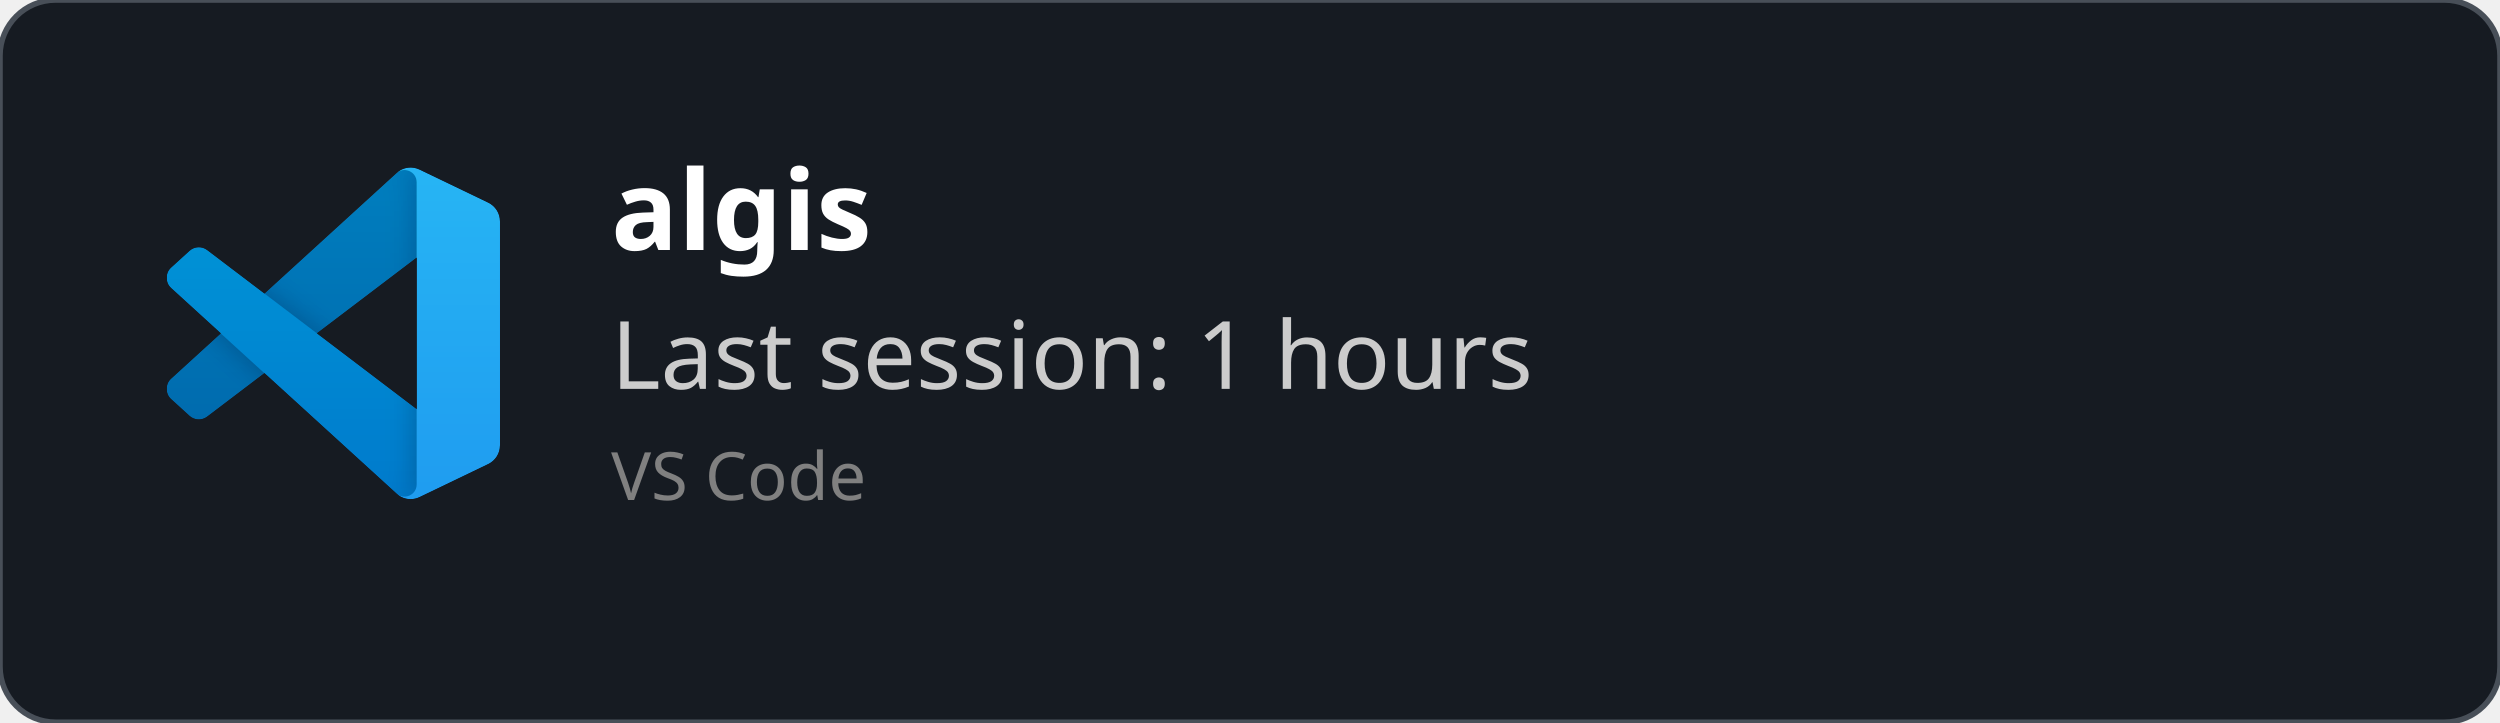
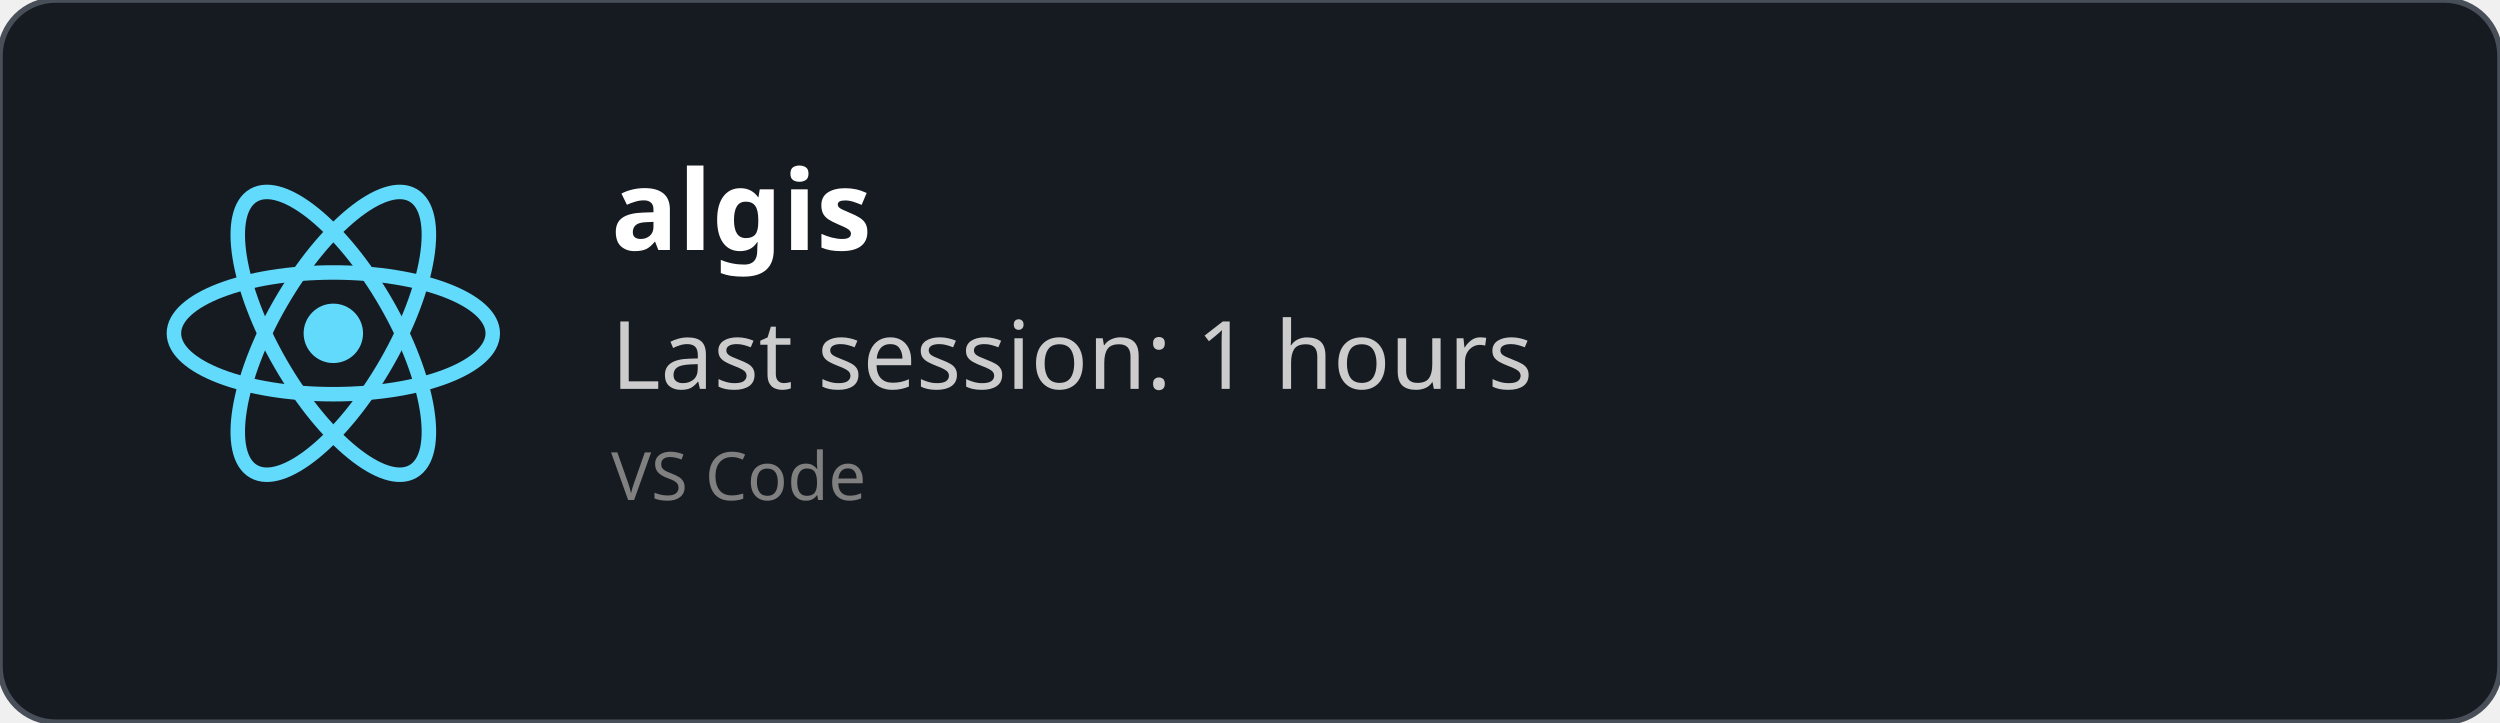
<svg xmlns="http://www.w3.org/2000/svg" width="450" height="130" viewBox="0 0 450 130" fill="none" role="img">
  <style>
    *{
        font-family: 'Segoe UI', Ubuntu, monospace
    }
    </style>
  <defs>
    <clipPath id="horizontalClip" x="20" y="20" width="500" height="200">
      <rect x="90" y="20" width="300" height="50" />
    </clipPath>
  </defs>
  <rect width="450" height="130" fill="rgba(22,27,34)" stroke="#484f58" stroke-width="1" fill-opacity="1" stroke-opacity="1" x="0" y="0" rx="10px" ry="10px">
    </rect>
-   <svg width="60" height="60" x="30" y="30" viewBox="0 0 100 100" fill="none" id="vscode">
-     <mask id="mask0" mask-type="alpha" maskUnits="userSpaceOnUse" x="0" y="0" width="100" height="100">
-       <path fill-rule="evenodd" clip-rule="evenodd" d="M70.912 99.317C72.487 99.931 74.283 99.891 75.873 99.126L96.461 89.22C98.624 88.179 100 85.989 100 83.587V16.413C100 14.011 98.624 11.822 96.461 10.781L75.873 0.874C73.786 -0.13 71.345 0.116 69.513 1.447C69.252 1.637 69.003 1.849 68.769 2.083L29.355 38.041L12.187 25.01C10.589 23.797 8.354 23.896 6.869 25.246L1.363 30.255C-0.453 31.906 -0.455 34.763 1.359 36.417L16.247 50L1.359 63.583C-0.455 65.237 -0.453 68.094 1.363 69.745L6.869 74.754C8.354 76.104 10.589 76.204 12.187 74.99L29.355 61.959L68.769 97.917C69.392 98.541 70.125 99.01 70.912 99.317ZM75.015 27.299L45.109 50L75.015 72.701V27.299Z" fill="white" />
-     </mask>
-     <g mask="url(#mask0)">
-       <path d="M96.461 10.796L75.857 0.876C73.472 -0.273 70.622 0.212 68.75 2.083L1.299 63.583C-0.516 65.237 -0.514 68.094 1.303 69.745L6.813 74.754C8.298 76.104 10.535 76.204 12.134 74.99L93.361 13.37C96.086 11.303 100 13.246 100 16.667V16.427C100 14.027 98.625 11.838 96.461 10.796Z" fill="#0065A9" />
-       <g filter="url(#filter0_d)">
-         <path d="M96.461 89.204L75.857 99.124C73.472 100.273 70.622 99.788 68.75 97.917L1.299 36.417C-0.516 34.763 -0.514 31.906 1.303 30.255L6.813 25.246C8.298 23.896 10.535 23.796 12.134 25.009L93.361 86.63C96.086 88.697 100 86.754 100 83.333V83.573C100 85.974 98.625 88.162 96.461 89.204Z" fill="#007ACC" />
-       </g>
-       <g filter="url(#filter1_d)">
-         <path d="M75.858 99.126C73.472 100.274 70.622 99.788 68.75 97.917C71.056 100.223 75 98.59 75 95.328V4.672C75 1.41 71.056 -0.223 68.75 2.083C70.622 0.211 73.472 -0.274 75.858 0.874L96.459 10.781C98.623 11.822 100 14.011 100 16.413V83.587C100 85.989 98.623 88.179 96.459 89.22L75.858 99.126Z" fill="#1F9CF0" />
-       </g>
-       <g style="mix-blend-mode:overlay" opacity="0.25">
-         <path fill-rule="evenodd" clip-rule="evenodd" d="M70.851 99.317C72.426 99.931 74.222 99.891 75.812 99.126L96.4 89.22C98.563 88.179 99.939 85.989 99.939 83.587V16.413C99.939 14.011 98.564 11.822 96.4 10.781L75.812 0.874C73.725 -0.13 71.284 0.116 69.453 1.447C69.191 1.637 68.942 1.849 68.708 2.083L29.294 38.041L12.126 25.01C10.528 23.796 8.293 23.896 6.809 25.246L1.302 30.255C-0.513 31.906 -0.515 34.763 1.298 36.417L16.186 50L1.298 63.583C-0.515 65.237 -0.513 68.094 1.302 69.745L6.809 74.754C8.293 76.104 10.528 76.204 12.126 74.99L29.294 61.959L68.708 97.917C69.332 98.54 70.064 99.01 70.851 99.317ZM74.954 27.299L45.048 50L74.954 72.701V27.299Z" fill="url(#paint0_linear)" />
-       </g>
+   <svg height="60" width="60" x="30" y="30" viewBox="-11.5 -10.232 23 20.463">
+     <circle cx="0" cy="0" r="2.05" fill="#61dafb" />
+     <g stroke="#61dafb" stroke-width="1" fill="none">
+       <ellipse rx="11" ry="4.2" />
+       <ellipse rx="11" ry="4.2" transform="rotate(60)" />
+       <ellipse rx="11" ry="4.2" transform="rotate(120)" />
    </g>
-     <defs>
-       <filter id="filter0_d" x="-8.394" y="15.829" width="116.727" height="92.246" filterUnits="userSpaceOnUse" color-interpolation-filters="sRGB">
-         <feFlood flood-opacity="0" result="BackgroundImageFix" />
-         <feColorMatrix in="SourceAlpha" type="matrix" values="0 0 0 0 0 0 0 0 0 0 0 0 0 0 0 0 0 0 127 0" />
-         <feOffset />
-         <feGaussianBlur stdDeviation="4.167" />
-         <feColorMatrix type="matrix" values="0 0 0 0 0 0 0 0 0 0 0 0 0 0 0 0 0 0 0.25 0" />
-         <feBlend mode="overlay" in2="BackgroundImageFix" result="effect1_dropShadow" />
-         <feBlend mode="normal" in="SourceGraphic" in2="effect1_dropShadow" result="shape" />
-       </filter>
-       <filter id="filter1_d" x="60.417" y="-8.076" width="47.917" height="116.151" filterUnits="userSpaceOnUse" color-interpolation-filters="sRGB">
-         <feFlood flood-opacity="0" result="BackgroundImageFix" />
-         <feColorMatrix in="SourceAlpha" type="matrix" values="0 0 0 0 0 0 0 0 0 0 0 0 0 0 0 0 0 0 127 0" />
-         <feOffset />
-         <feGaussianBlur stdDeviation="4.167" />
-         <feColorMatrix type="matrix" values="0 0 0 0 0 0 0 0 0 0 0 0 0 0 0 0 0 0 0.25 0" />
-         <feBlend mode="overlay" in2="BackgroundImageFix" result="effect1_dropShadow" />
-         <feBlend mode="normal" in="SourceGraphic" in2="effect1_dropShadow" result="shape" />
-       </filter>
-       <linearGradient id="paint0_linear" x1="49.939" y1="0.258" x2="49.939" y2="99.742" gradientUnits="userSpaceOnUse">
-         <stop stop-color="white" />
-         <stop offset="1" stop-color="white" stop-opacity="0" />
-       </linearGradient>
-     </defs>
  </svg>
  <text x="110" y="45" font-size="20" clip-path="url(#horizontalClip)" font-weight="bold" font-family="Ubuntu" fill="white">
    algis
    </text>
  <text x="110" y="70" font-size="17px" font-family="Ubuntu" fill="#ccc">
    Last session: 1 hours
    </text>
  <text x="110" y="90" font-size="12px" font-family="Ubuntu" fill="grey">
    VS Code
    </text>
</svg>
